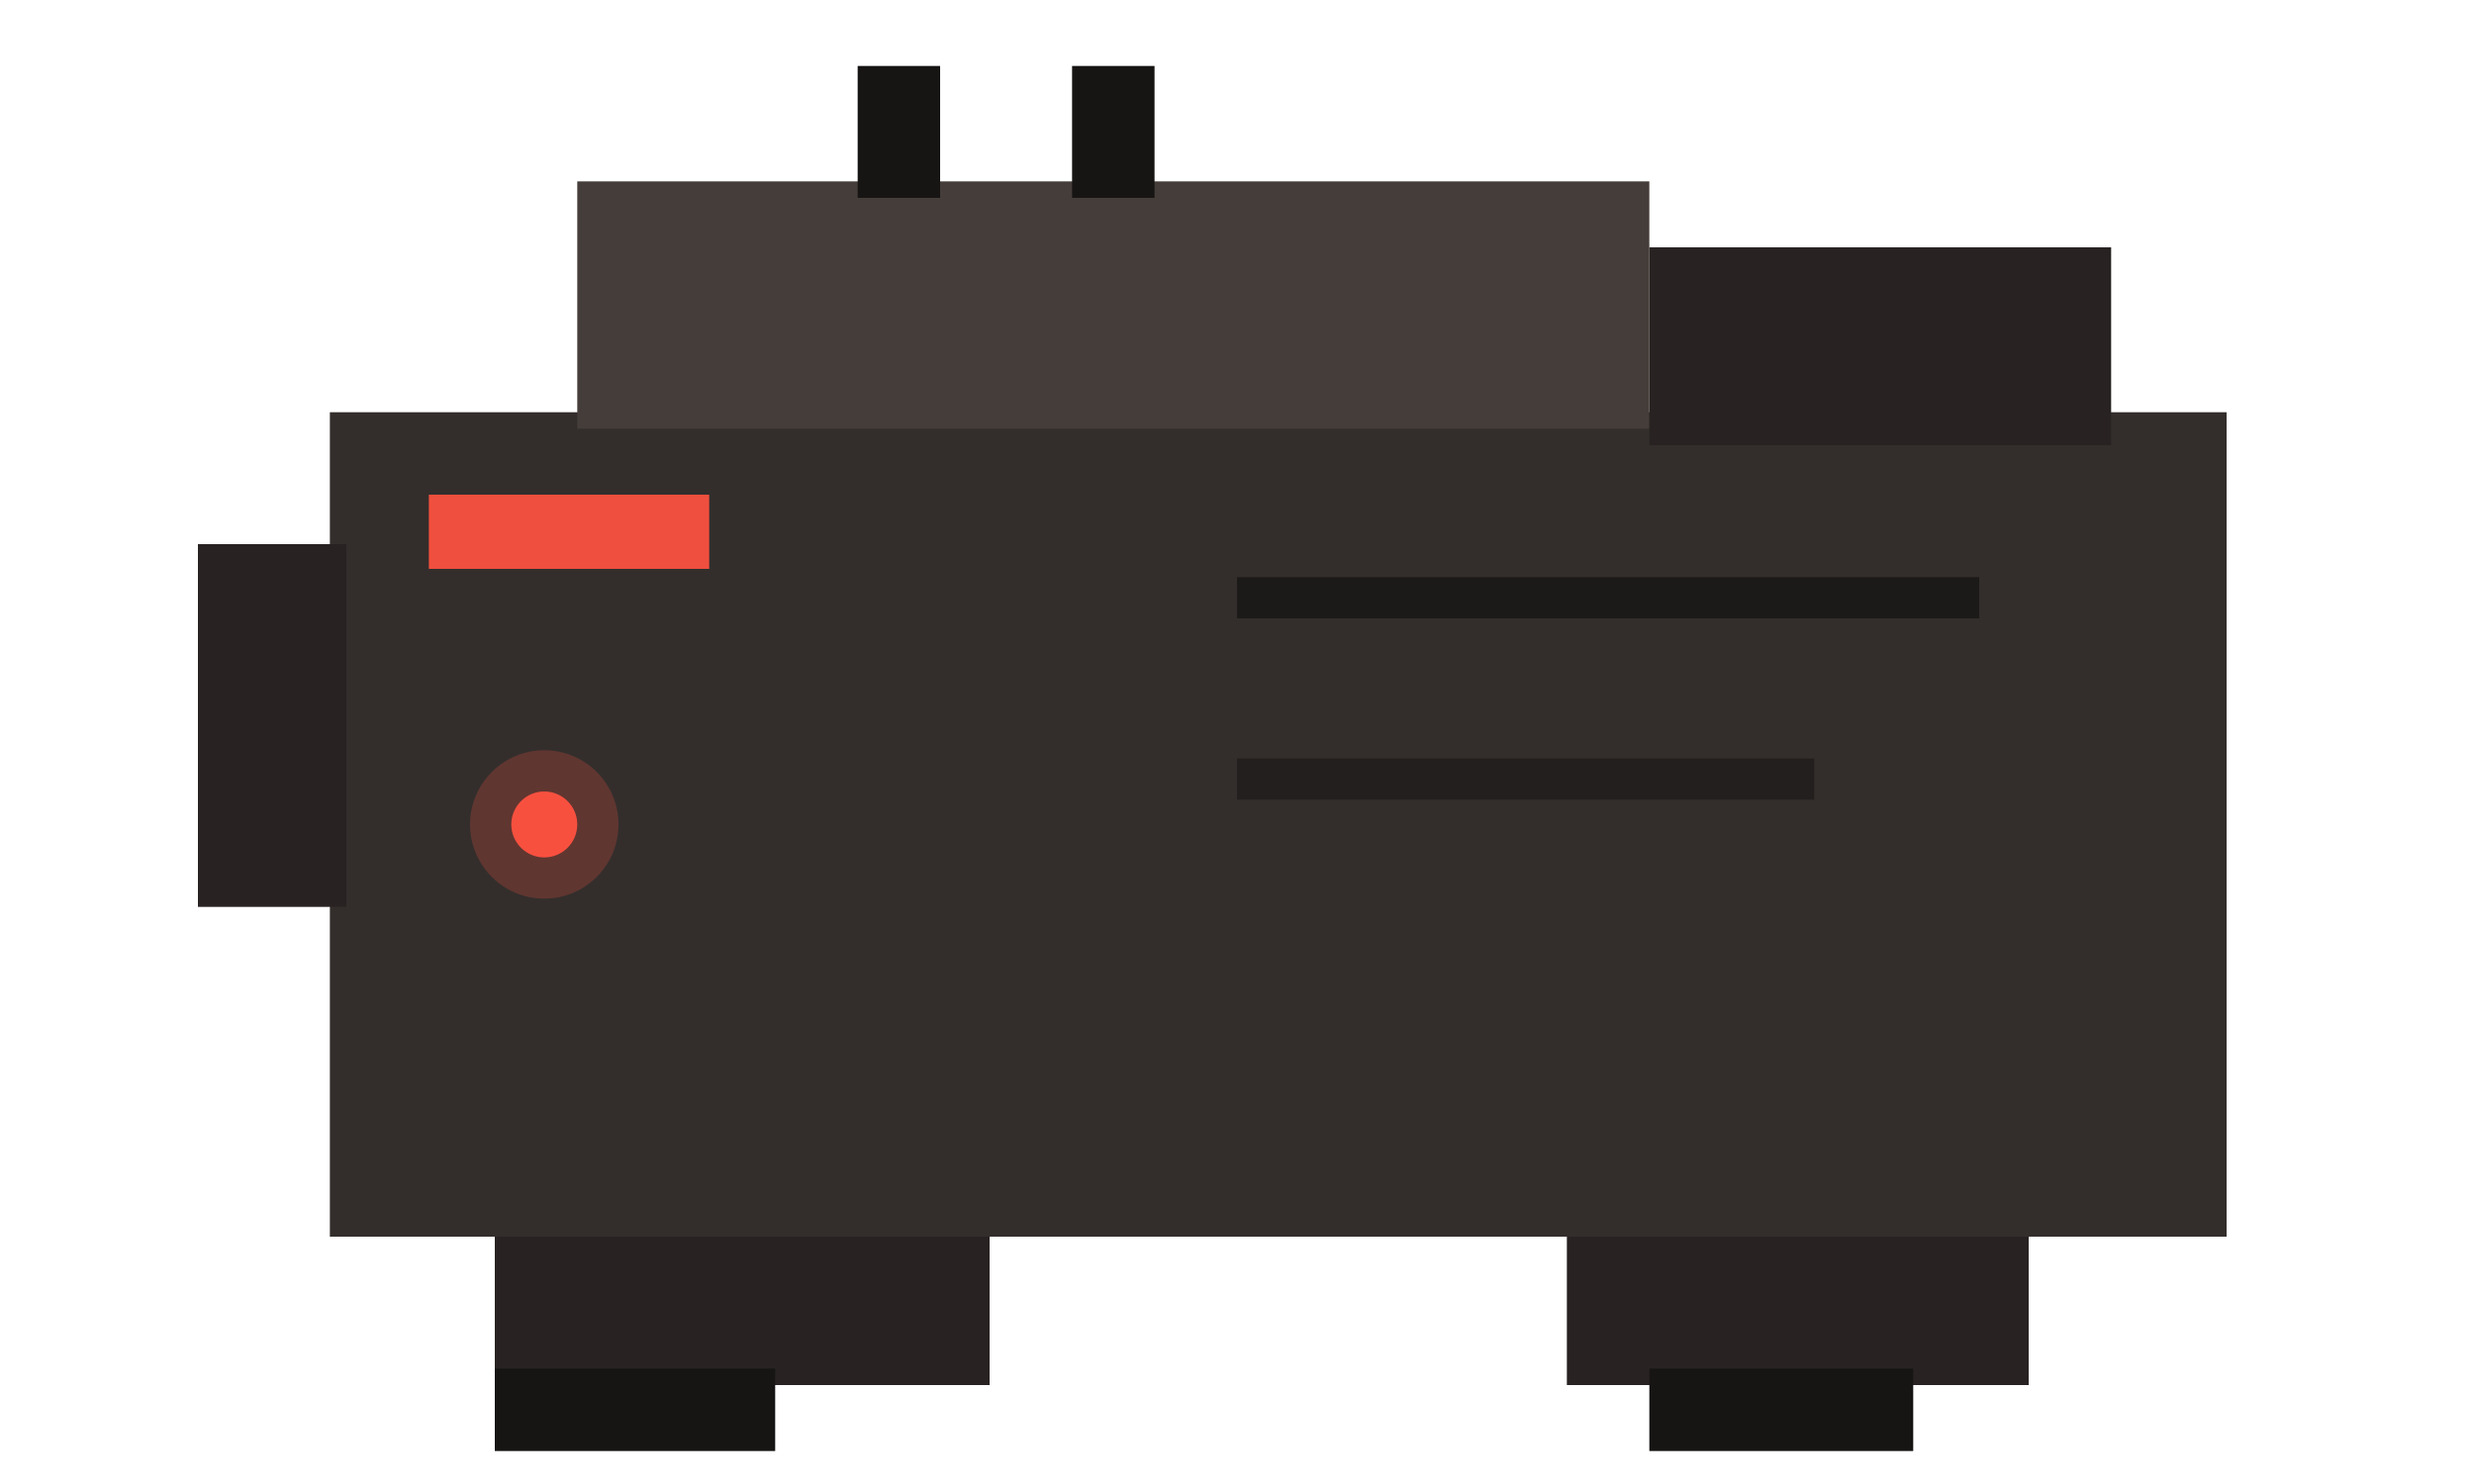
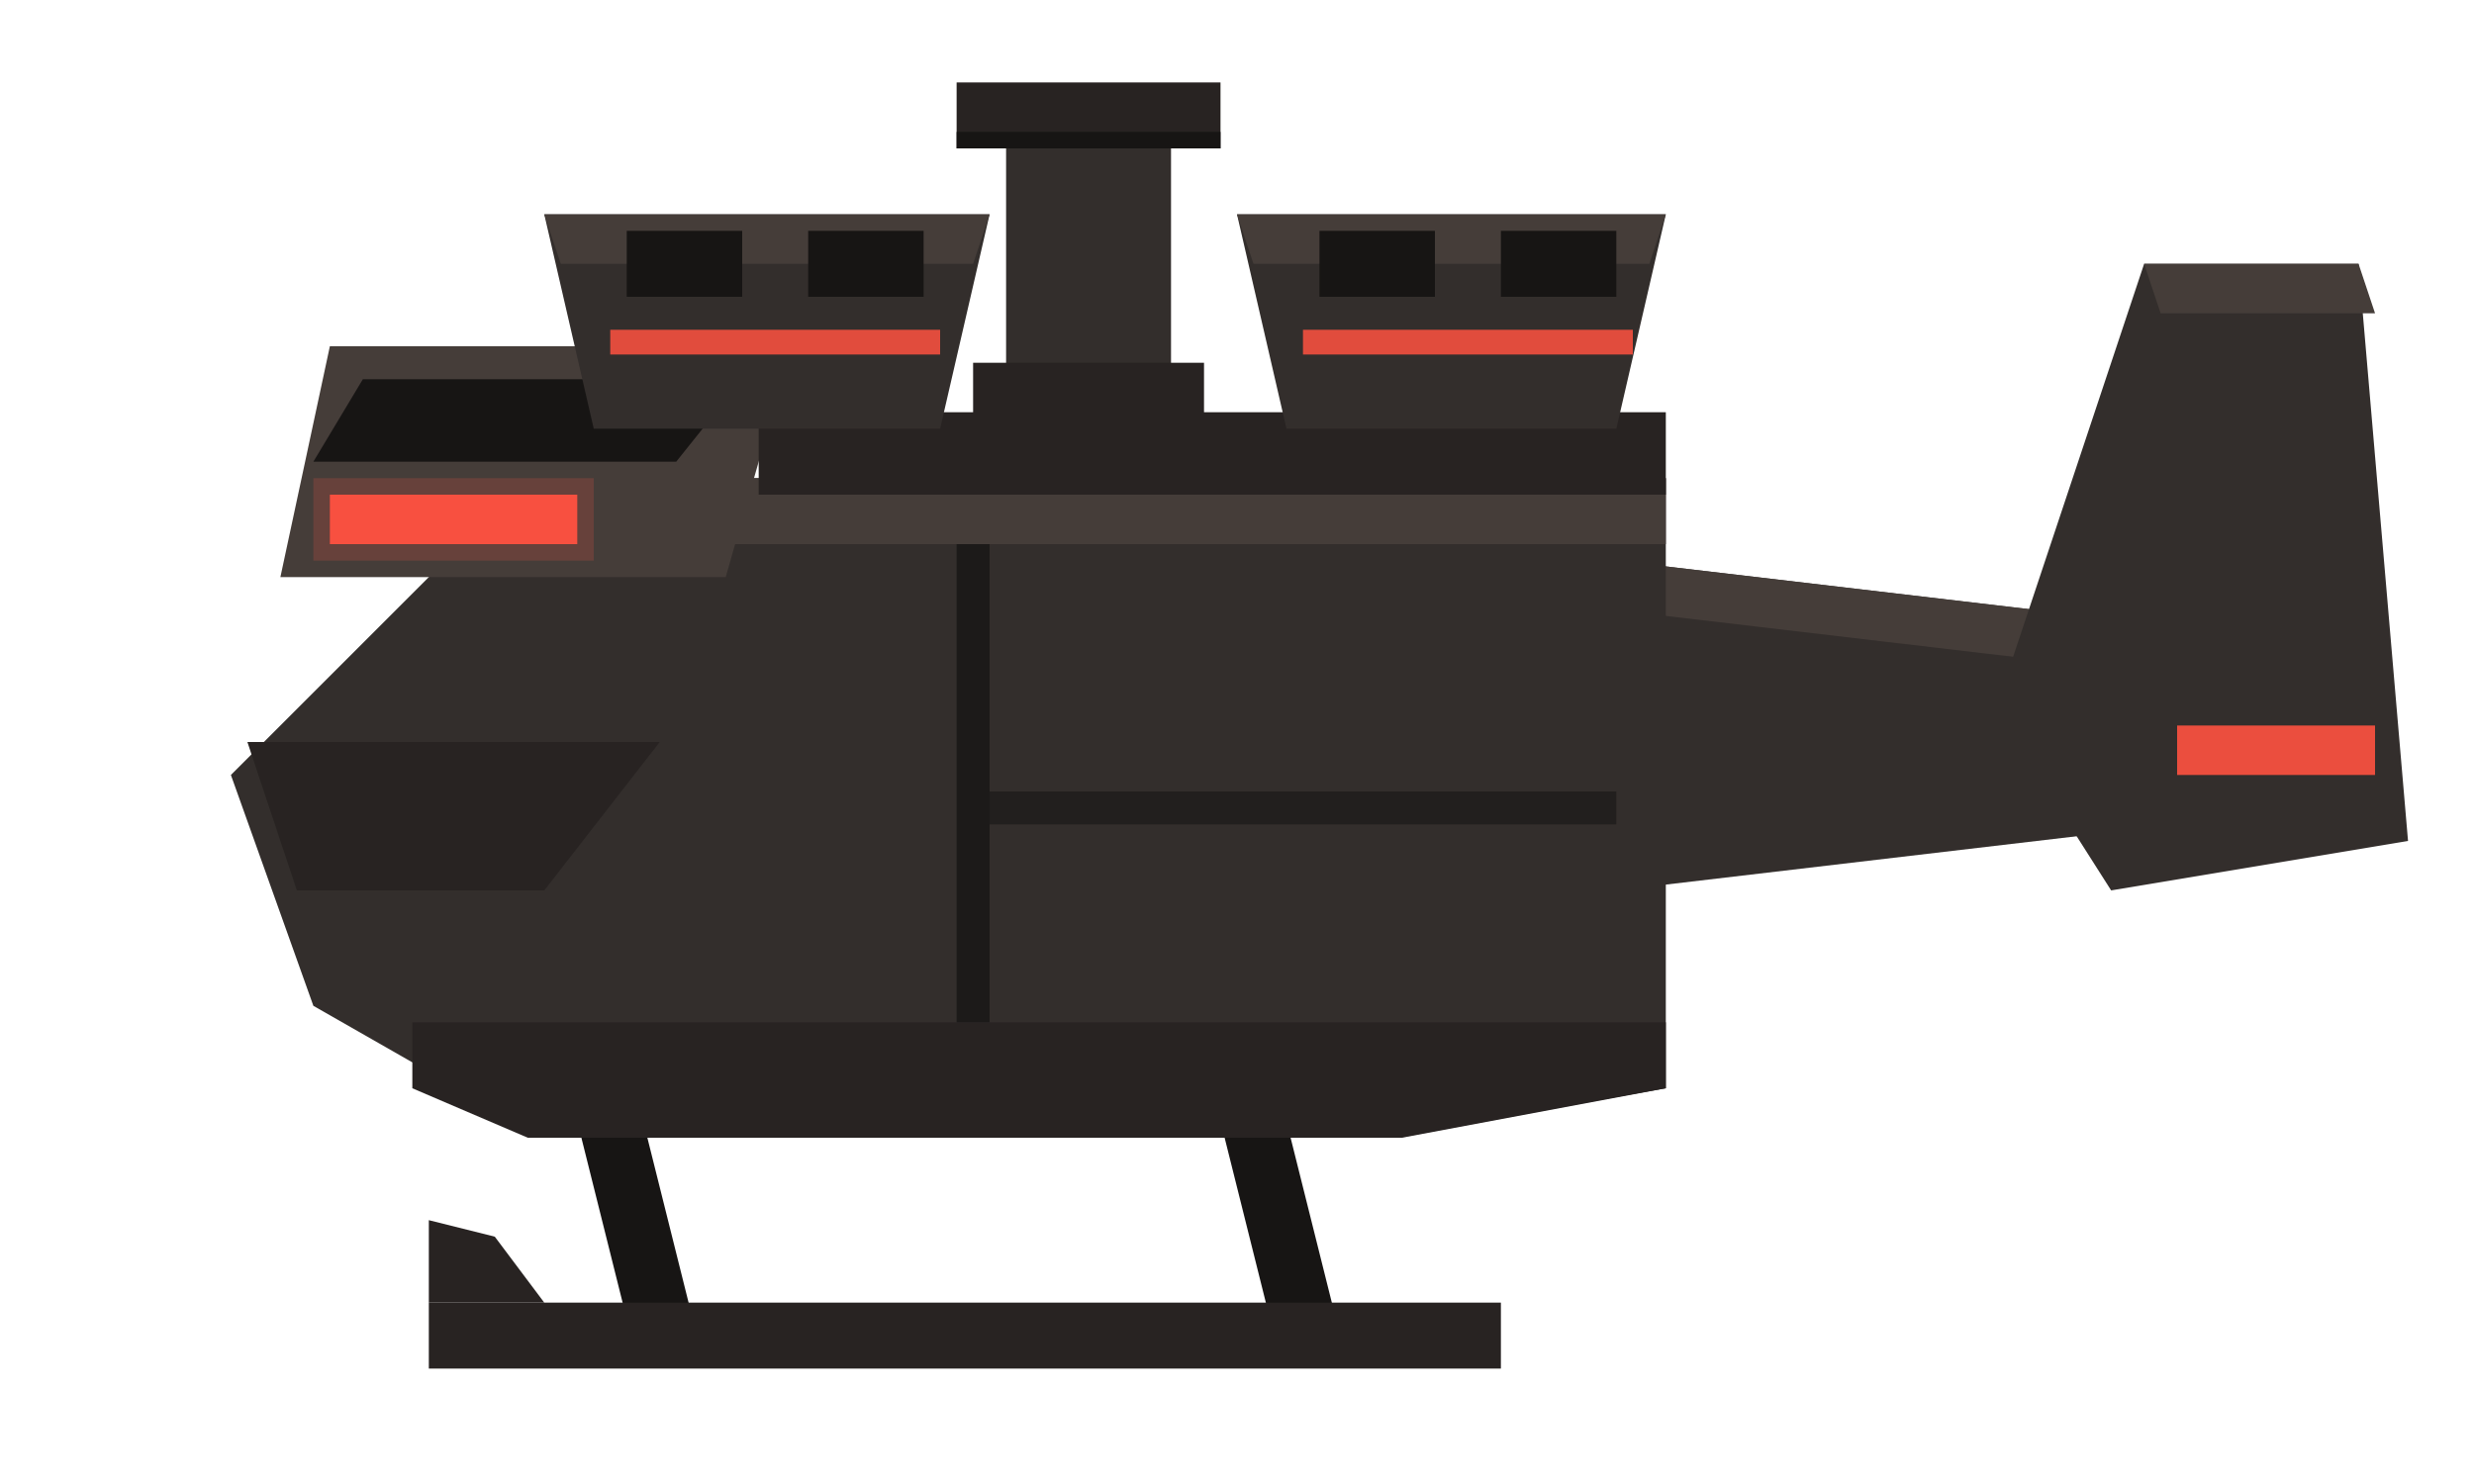
<svg xmlns="http://www.w3.org/2000/svg" viewBox="0 0 300 180" width="300" height="180">
-   <rect x="40" y="50" width="230" height="100" fill="#332e2c" />
-   <rect x="70" y="22" width="130" height="30" fill="#453d39" />
-   <rect x="200" y="30" width="56" height="24" fill="#282322" />
-   <rect x="24" y="66" width="18" height="44" fill="#282322" />
-   <rect x="52" y="60" width="34" height="9" fill="#ff5140" opacity="0.92" />
-   <rect x="150" y="70" width="90" height="5" fill="#171514" opacity="0.8" />
-   <rect x="150" y="92" width="70" height="5" fill="#171514" opacity="0.6" />
-   <rect x="60" y="150" width="60" height="18" fill="#282322" />
-   <rect x="190" y="150" width="56" height="18" fill="#282322" />
-   <rect x="60" y="166" width="34" height="10" fill="#171514" />
-   <rect x="200" y="166" width="32" height="10" fill="#171514" />
-   <rect x="104" y="8" width="10" height="16" fill="#171514" />
-   <rect x="130" y="8" width="10" height="16" fill="#171514" />
-   <circle cx="66" cy="100" r="9" fill="#ff5140" opacity="0.22" />
-   <circle cx="66" cy="100" r="4" fill="#ff5140" opacity="0.95" />
+   <polygon points="196,68 264,76 264,100 196,108" fill="#332e2c" />
+   <polygon points="196,68 264,76 264,82 196,74" fill="#453d39" />
+   <polygon points="242,86 260,32 286,32 292,102 256,108" fill="#332e2c" />
+   <polygon points="260,32 286,32 288,38 262,38" fill="#453d39" />
+   <rect x="264" y="88" width="24" height="6" fill="#ff5140" opacity="0.9" />
+   <polygon points="70,136 78,136 84,160 76,160" fill="#171514" />
+   <polygon points="148,136 156,136 162,160 154,160" fill="#171514" />
+   <rect x="52" y="158" width="130" height="8" fill="#282322" />
+   <polygon points="52,148 60,150 66,158 52,158" fill="#282322" />
+   <polygon points="64,58 202,58 202,132 168,138 66,138 38,122 28,94" fill="#332e2c" />
+   <polygon points="64,58 202,58 202,66 64,66" fill="#453d39" />
+   <polygon points="50,124 202,124 202,132 170,138 64,138 50,132" fill="#282322" />
+   <rect x="116" y="66" width="4" height="58" fill="#171514" opacity="0.8" />
+   <rect x="120" y="96" width="76" height="4" fill="#171514" opacity="0.6" />
+   <polygon points="30,90 80,90 66,108 36,108" fill="#282322" />
+   <polygon points="40,42 96,42 88,70 34,70" fill="#453d39" />
+   <polygon points="44,46 90,46 82,56 38,56" fill="#171514" />
+   <rect x="38" y="58" width="34" height="10" fill="#ff5140" opacity="0.18" />
+   <rect x="40" y="60" width="30" height="6" fill="#ff5140" opacity="0.95" />
+   <rect x="92" y="50" width="110" height="10" fill="#282322" />
+   <rect x="122" y="16" width="20" height="34" fill="#332e2c" />
+   <rect x="118" y="44" width="28" height="8" fill="#282322" />
+   <rect x="116" y="10" width="32" height="8" fill="#282322" />
+   <rect x="116" y="16" width="32" height="2" fill="#171514" />
+   <polygon points="66,26 120,26 114,52 72,52" fill="#332e2c" />
+   <polygon points="66,26 120,26 118,32 68,32" fill="#453d39" />
+   <rect x="76" y="28" width="14" height="8" fill="#171514" />
+   <rect x="98" y="28" width="14" height="8" fill="#171514" />
+   <rect x="74" y="40" width="40" height="3" fill="#ff5140" opacity="0.85" />
+   <polygon points="150,26 202,26 196,52 156,52" fill="#332e2c" />
+   <polygon points="150,26 202,26 200,32 152,32" fill="#453d39" />
+   <rect x="160" y="28" width="14" height="8" fill="#171514" />
+   <rect x="182" y="28" width="14" height="8" fill="#171514" />
+   <rect x="158" y="40" width="40" height="3" fill="#ff5140" opacity="0.85" />
</svg>
